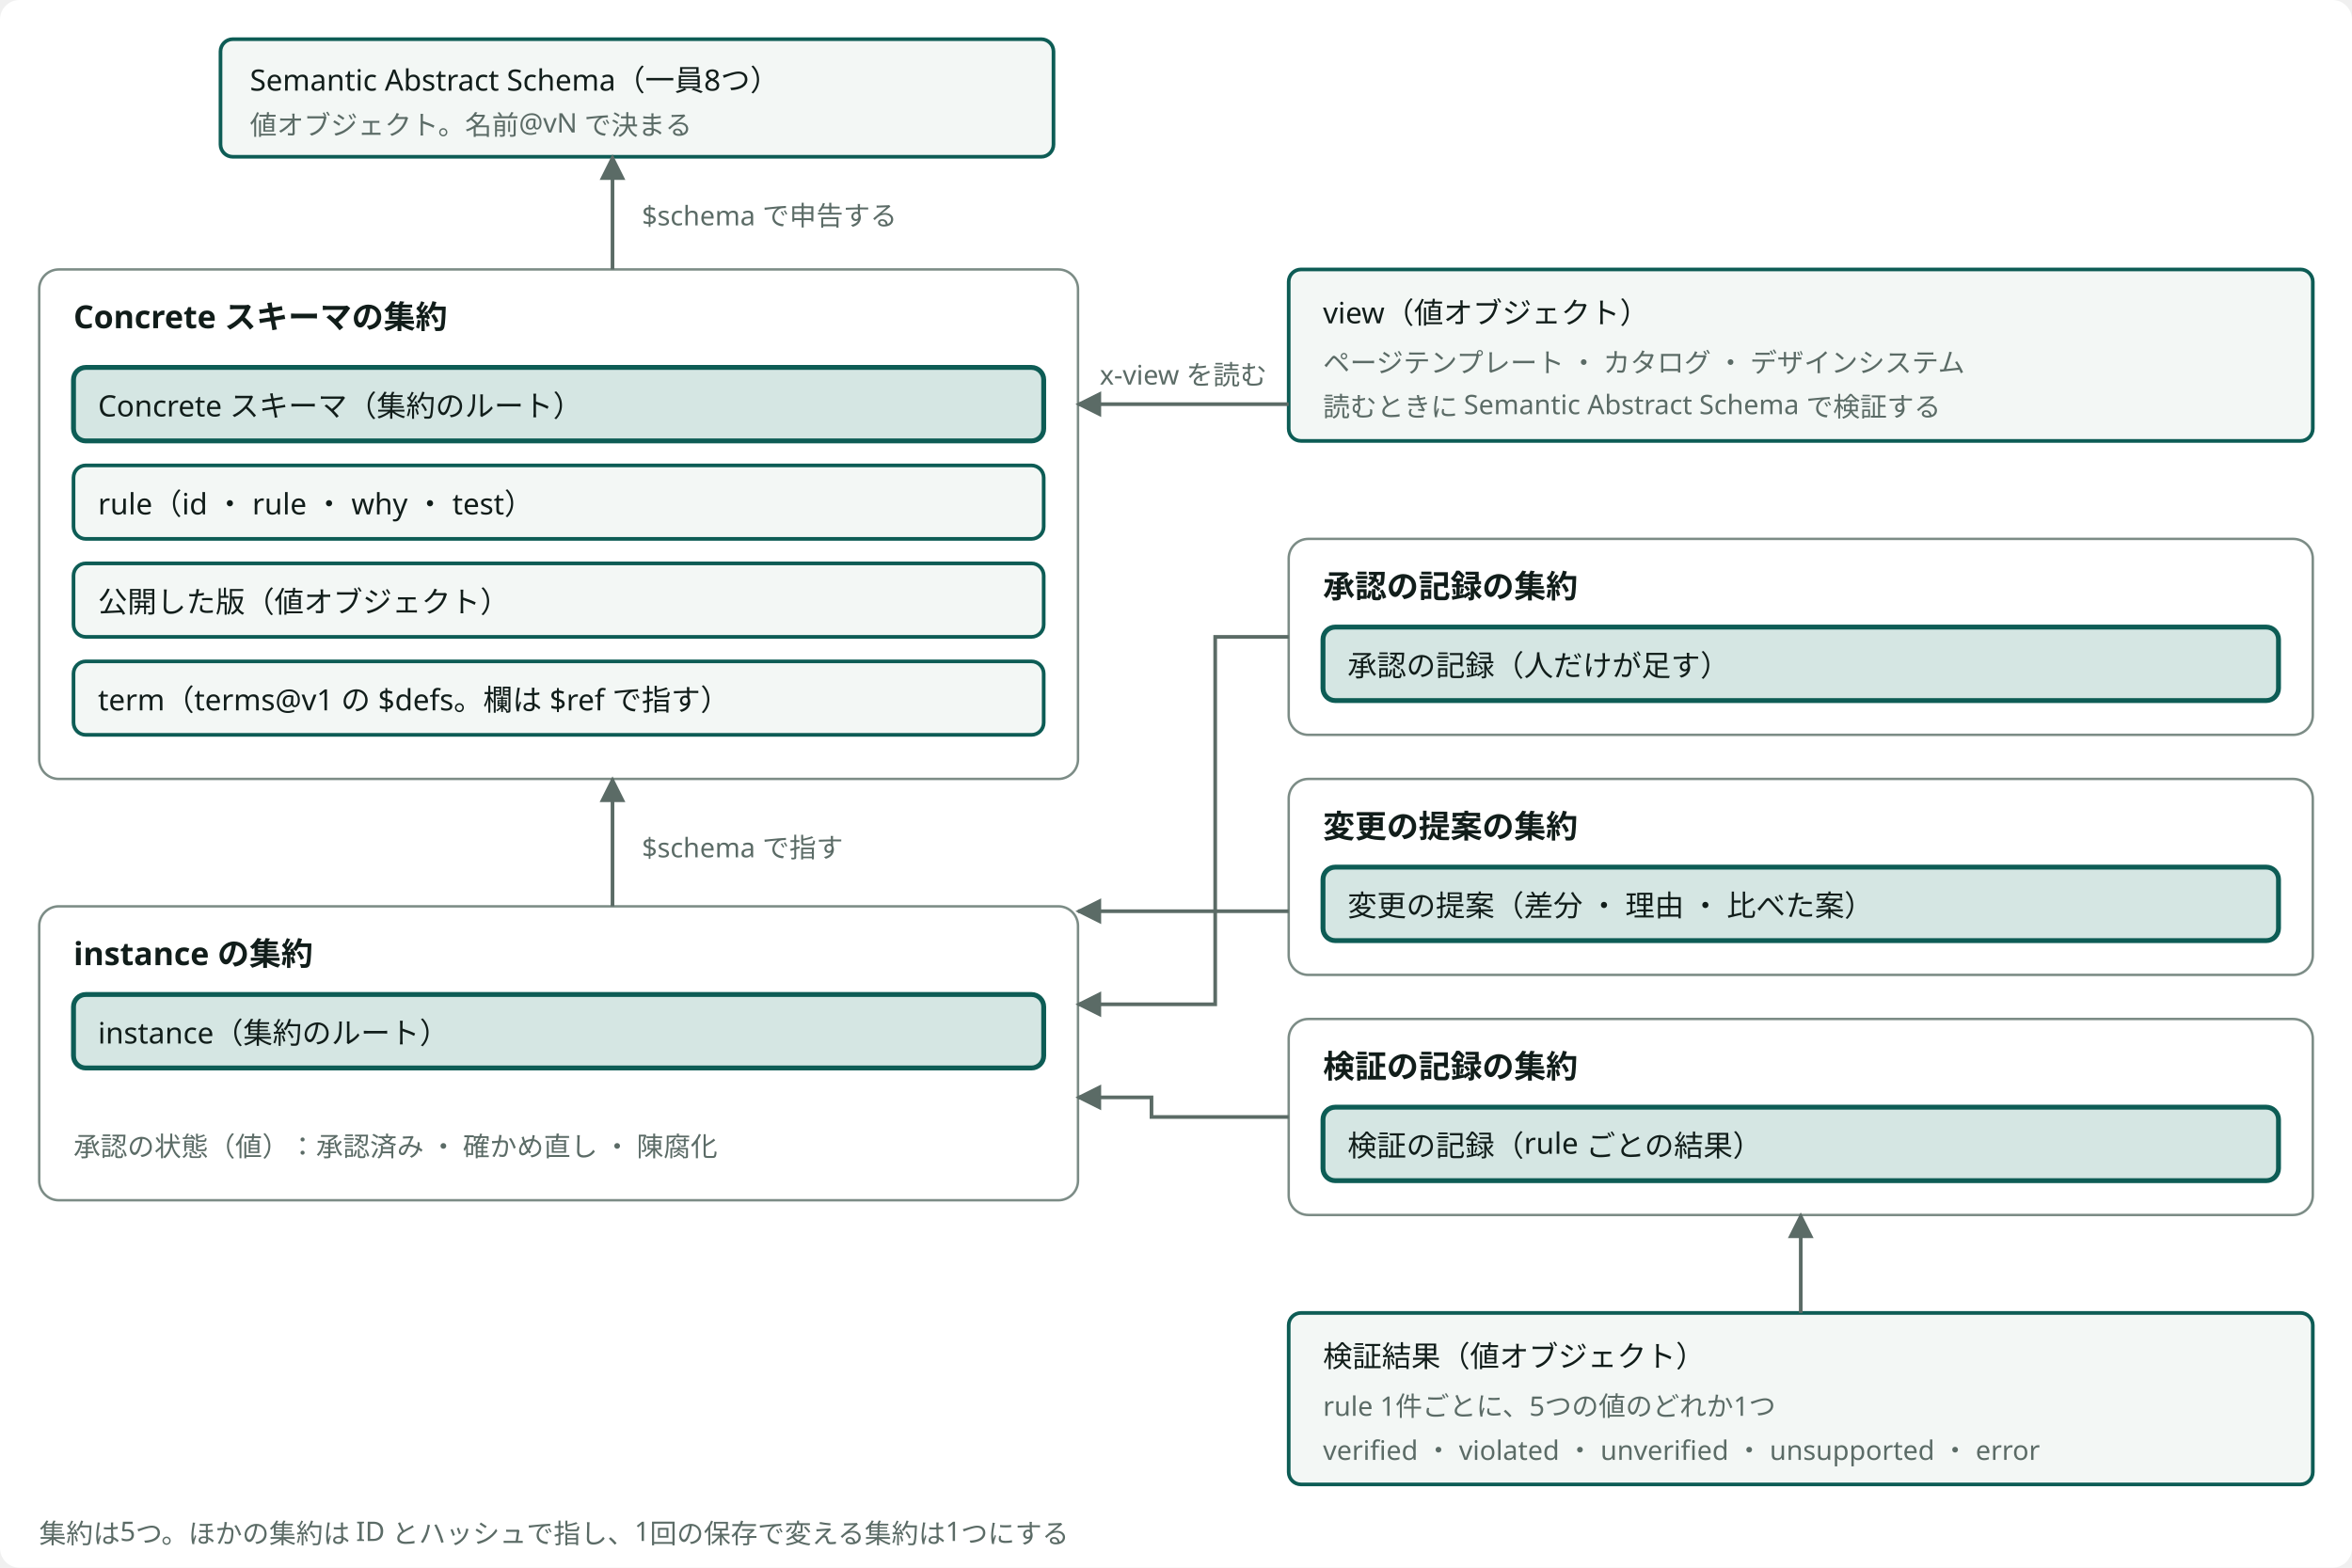
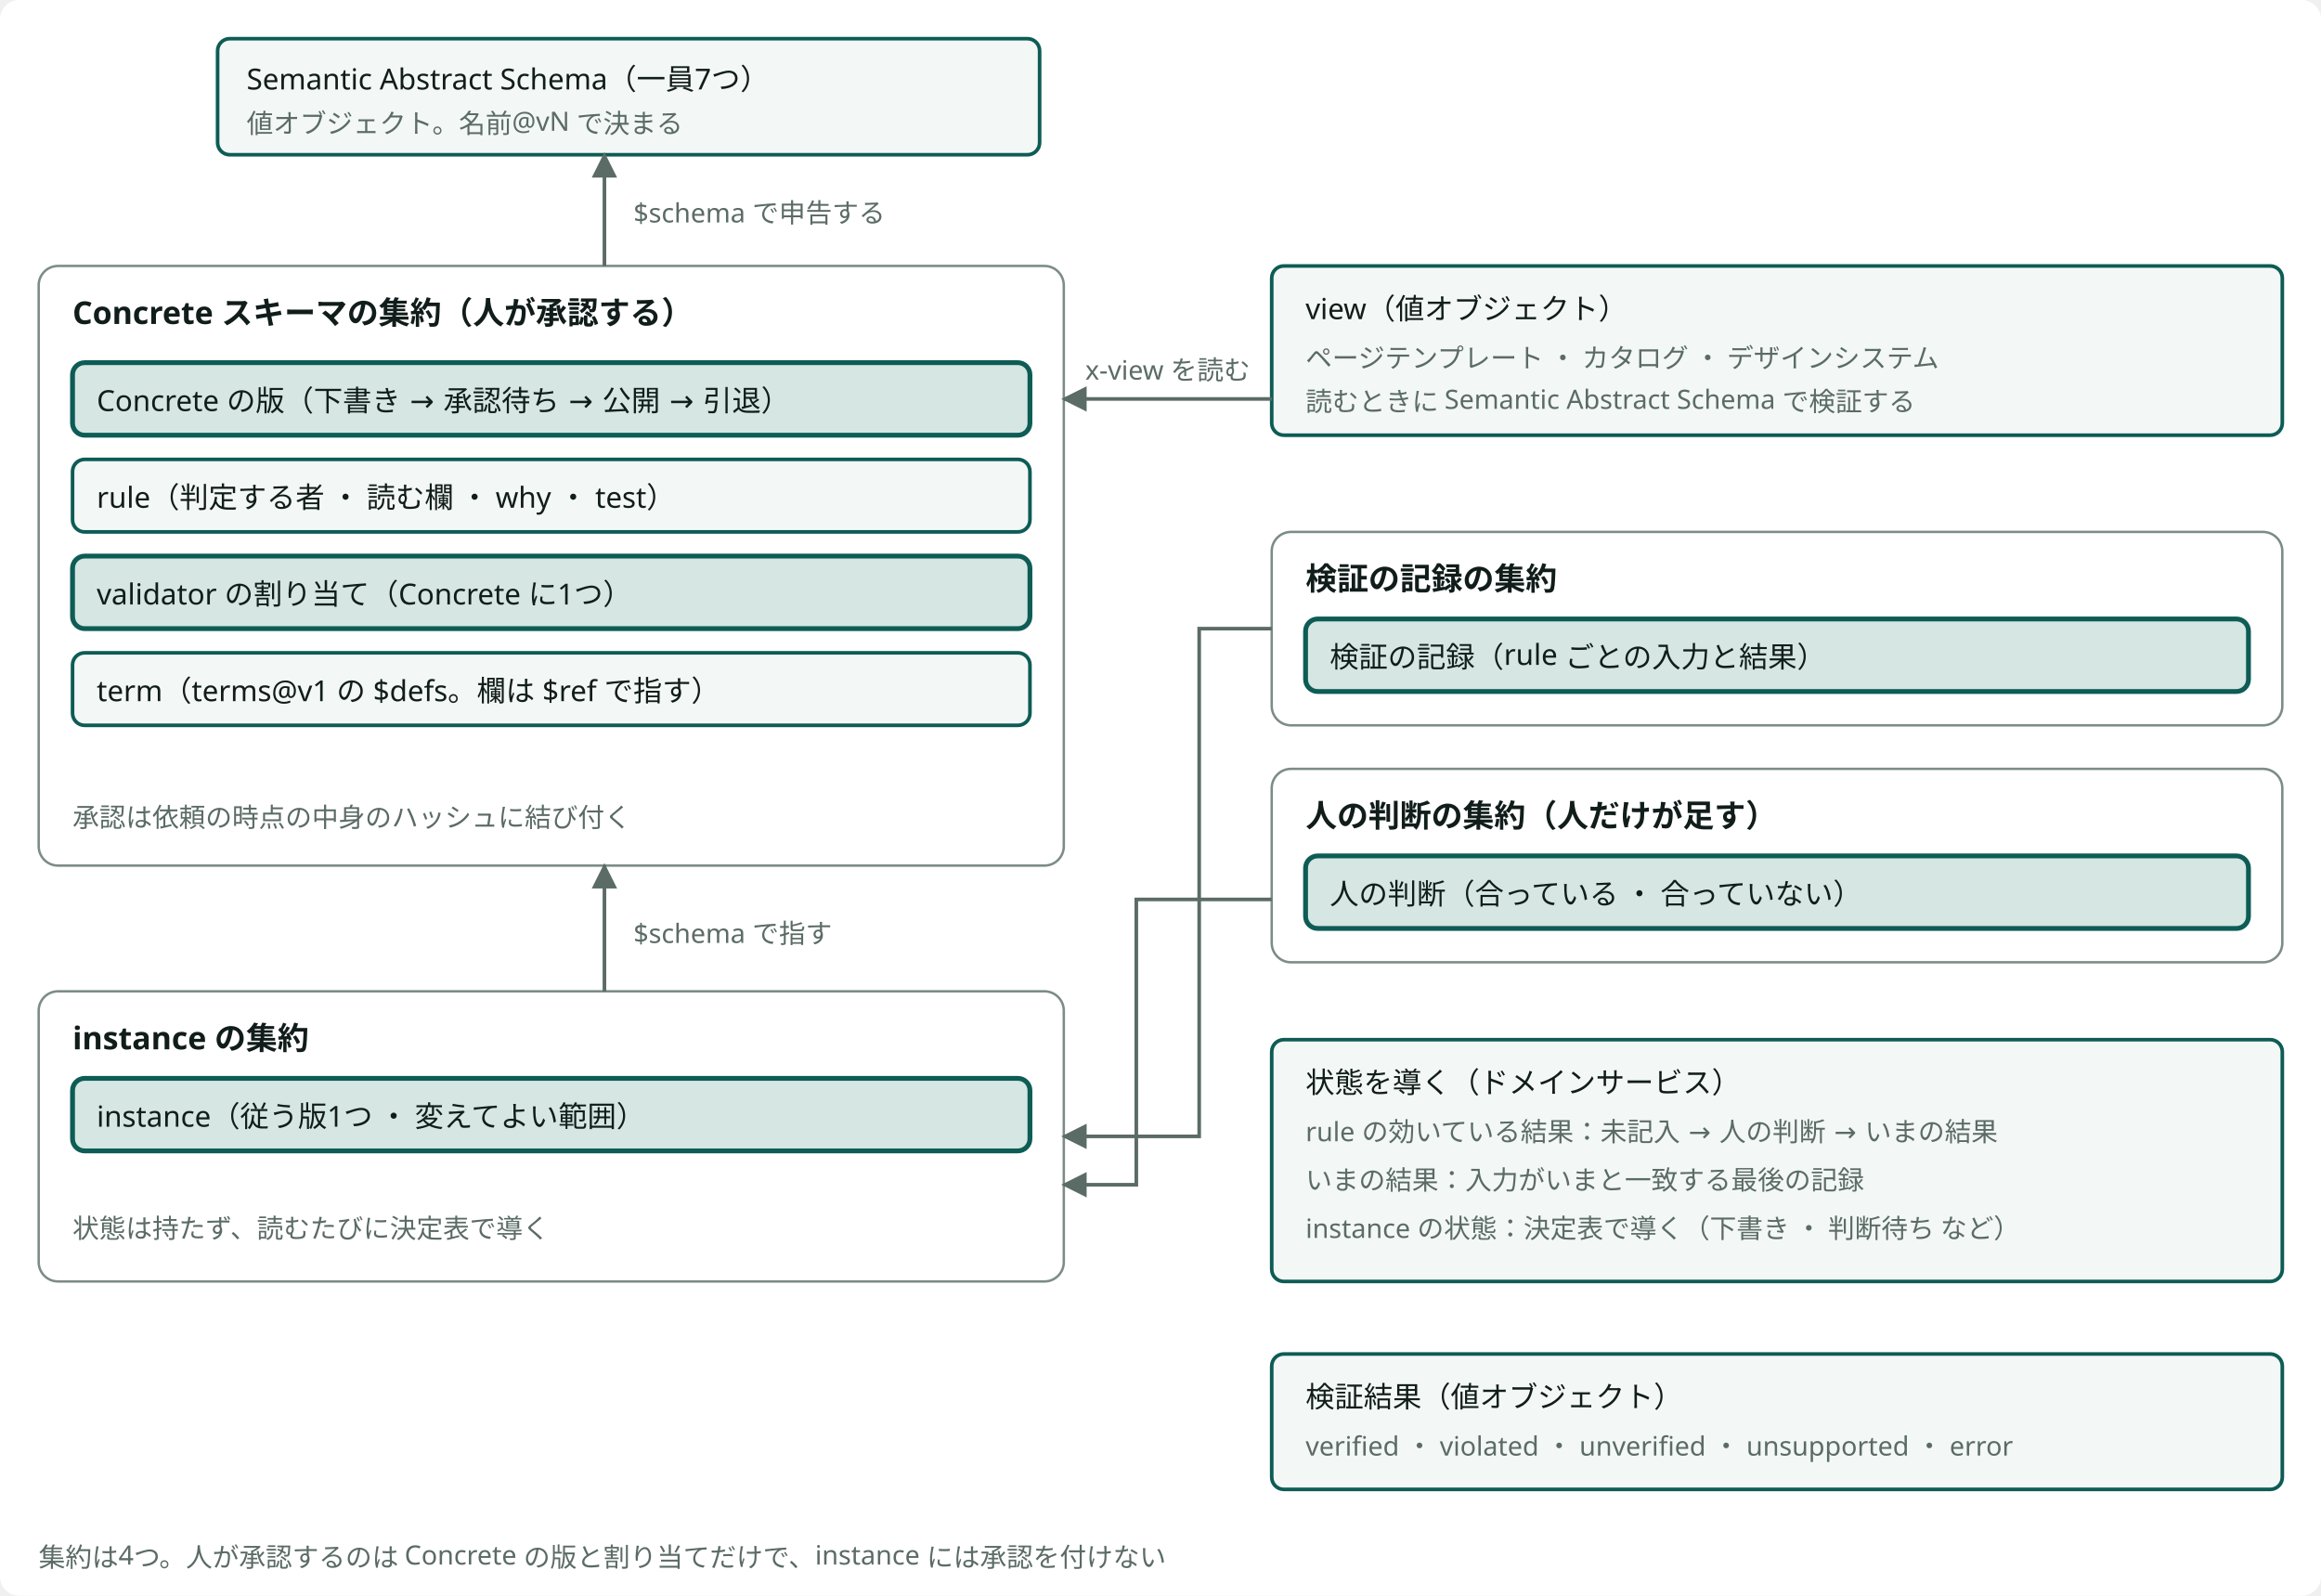
- <svg viewBox="0 0 960 640" style="min-width:860px" role="img" aria-label="Semantic Schema Core の概念と5つの集約" class="dsvg">
-   <style data-dsvg="dark">.dsvg .canvas{fill:var(--dsvg-area-fill,#FFFFFF)}.dsvg .box{fill:var(--dsvg-box-fill,#F3F7F5);stroke:var(--dsvg-accent,#0D5C55)}.dsvg .label{fill:var(--dsvg-ink,#111D1A);font-size:12px}.dsvg .note{fill:var(--dsvg-ink-soft,#5B6B66);font-size:11px}.dsvg .area{fill:var(--dsvg-area-fill,#FFFFFF);stroke:var(--dsvg-line,#7C8C86)}.dsvg .title{fill:var(--dsvg-ink,#111D1A);font-size:13px;font-weight:700}.dsvg .box.focus{fill:var(--dsvg-accent-bg,#D5E6E3);stroke:var(--dsvg-accent,#0D5C55)}.dsvg .flow{stroke:var(--dsvg-ink-soft,#5B6B66)}.dsvg #dsvg-4490148c-arrow-5B6B66 path{fill:var(--dsvg-ink-soft,#5B6B66)}@media (prefers-color-scheme:dark){:root:not([data-theme="light"]) .dsvg,.dsvg:root:not([data-theme="light"]){--dsvg-area-fill:#22302D;--dsvg-box-fill:#16211E;--dsvg-accent:#6CC9B8;--dsvg-ink:#E6EEEB;--dsvg-ink-soft:#9DADA8;--dsvg-line:#62756F;--dsvg-accent-bg:#173330}}:root[data-theme="dark"] .dsvg{--dsvg-area-fill:#22302D;--dsvg-box-fill:#16211E;--dsvg-accent:#6CC9B8;--dsvg-ink:#E6EEEB;--dsvg-ink-soft:#9DADA8;--dsvg-line:#62756F;--dsvg-accent-bg:#173330}</style>
+ <svg viewBox="0 0 960 660" style="min-width:860px" role="img" aria-label="Semantic Schema Core の概念と4つの集約" class="dsvg">
+   <style data-dsvg="dark">.dsvg .canvas{fill:var(--dsvg-area-fill,#FFFFFF)}.dsvg .box{fill:var(--dsvg-box-fill,#F3F7F5);stroke:var(--dsvg-accent,#0D5C55)}.dsvg .label{fill:var(--dsvg-ink,#111D1A);font-size:12px}.dsvg .note{fill:var(--dsvg-ink-soft,#5B6B66);font-size:11px}.dsvg .area{fill:var(--dsvg-area-fill,#FFFFFF);stroke:var(--dsvg-line,#7C8C86)}.dsvg .title{fill:var(--dsvg-ink,#111D1A);font-size:13px;font-weight:700}.dsvg .box.focus{fill:var(--dsvg-accent-bg,#D5E6E3);stroke:var(--dsvg-accent,#0D5C55)}.dsvg .flow{stroke:var(--dsvg-ink-soft,#5B6B66)}.dsvg #dsvg-9d7018b2-arrow-5B6B66 path{fill:var(--dsvg-ink-soft,#5B6B66)}@media (prefers-color-scheme:dark){:root:not([data-theme="light"]) .dsvg,.dsvg:root:not([data-theme="light"]){--dsvg-area-fill:#22302D;--dsvg-box-fill:#16211E;--dsvg-accent:#6CC9B8;--dsvg-ink:#E6EEEB;--dsvg-ink-soft:#9DADA8;--dsvg-line:#62756F;--dsvg-accent-bg:#173330}}:root[data-theme="dark"] .dsvg{--dsvg-area-fill:#22302D;--dsvg-box-fill:#16211E;--dsvg-accent:#6CC9B8;--dsvg-ink:#E6EEEB;--dsvg-ink-soft:#9DADA8;--dsvg-line:#62756F;--dsvg-accent-bg:#173330}</style>
  <defs data-dsvg="marker">
-     <marker id="dsvg-4490148c-arrow-5B6B66" viewBox="0 0 10 10" refX="9" refY="5" markerWidth="7" markerHeight="7" orient="auto-start-reverse">
+     <marker id="dsvg-9d7018b2-arrow-5B6B66" viewBox="0 0 10 10" refX="9" refY="5" markerWidth="7" markerHeight="7" orient="auto-start-reverse">
      <path d="M0,0 L10,5 L0,10 z" fill="#5B6B66" />
    </marker>
  </defs>
-   <rect data-dsvg="canvas" class="canvas" x="0.0" y="0.0" width="960.0" height="640.0" fill="#FFFFFF" rx="8" />
+   <rect data-dsvg="canvas" class="canvas" x="0.0" y="0.0" width="960.0" height="660.0" fill="#FFFFFF" rx="8" />
  <rect class="box" x="90" y="16" width="340" height="48" fill="#F3F7F5" stroke="#0D5C55" stroke-width="1.5" rx="5" />
-   <text class="label" x="102" y="37" font-family="Noto Sans JP, Hiragino Kaku Gothic ProN, sans-serif" font-size="12" fill="#111D1A">Semantic Abstract Schema（一員8つ）</text>
+   <text class="label" x="102" y="37" font-family="Noto Sans JP, Hiragino Kaku Gothic ProN, sans-serif" font-size="12" fill="#111D1A">Semantic Abstract Schema（一員7つ）</text>
  <text class="note" x="102" y="55" font-family="Noto Sans JP, Hiragino Kaku Gothic ProN, sans-serif" font-size="11" fill="#5B6B66">値オブジェクト。名前@vN で決まる</text>
-   <rect class="area" x="16" y="110" width="424" height="208" fill="#FFFFFF" stroke="#7C8C86" stroke-width="1" rx="8" />
-   <text class="title" x="30" y="134" font-family="Noto Sans JP, Hiragino Kaku Gothic ProN, sans-serif" font-size="13" font-weight="700" fill="#111D1A">Concrete スキーマの集約</text>
+   <rect class="area" x="16" y="110" width="424" height="248" fill="#FFFFFF" stroke="#7C8C86" stroke-width="1" rx="8" />
+   <text class="title" x="30" y="134" font-family="Noto Sans JP, Hiragino Kaku Gothic ProN, sans-serif" font-size="13" font-weight="700" fill="#111D1A">Concrete スキーマの集約（人が承認する）</text>
  <rect class="box focus" x="30" y="150" width="396" height="30" fill="#D5E6E3" stroke="#0D5C55" stroke-width="2" rx="5" />
-   <text class="label" x="40" y="170" font-family="Noto Sans JP, Hiragino Kaku Gothic ProN, sans-serif" font-size="12" fill="#111D1A">Concrete スキーマ（集約のルート）</text>
+   <text class="label" x="40" y="170" font-family="Noto Sans JP, Hiragino Kaku Gothic ProN, sans-serif" font-size="12" fill="#111D1A">Concrete の版（下書き → 承認待ち → 公開 → 引退）</text>
  <rect class="box" x="30" y="190" width="396" height="30" fill="#F3F7F5" stroke="#0D5C55" stroke-width="1.5" rx="5" />
-   <text class="label" x="40" y="210" font-family="Noto Sans JP, Hiragino Kaku Gothic ProN, sans-serif" font-size="12" fill="#111D1A">rule（id ・ rule ・ why ・ test）</text>
-   <rect class="box" x="30" y="230" width="396" height="30" fill="#F3F7F5" stroke="#0D5C55" stroke-width="1.5" rx="5" />
-   <text class="label" x="40" y="250" font-family="Noto Sans JP, Hiragino Kaku Gothic ProN, sans-serif" font-size="12" fill="#111D1A">公開した版（値オブジェクト）</text>
+   <text class="label" x="40" y="210" font-family="Noto Sans JP, Hiragino Kaku Gothic ProN, sans-serif" font-size="12" fill="#111D1A">rule（判定する者 ・ 読む欄 ・ why ・ test）</text>
+   <rect class="box focus" x="30" y="230" width="396" height="30" fill="#D5E6E3" stroke="#0D5C55" stroke-width="2" rx="5" />
+   <text class="label" x="40" y="250" font-family="Noto Sans JP, Hiragino Kaku Gothic ProN, sans-serif" font-size="12" fill="#111D1A">validator の割り当て（Concrete に1つ）</text>
  <rect class="box" x="30" y="270" width="396" height="30" fill="#F3F7F5" stroke="#0D5C55" stroke-width="1.5" rx="5" />
  <text class="label" x="40" y="290" font-family="Noto Sans JP, Hiragino Kaku Gothic ProN, sans-serif" font-size="12" fill="#111D1A">term（terms@v1 の $defs。欄は $ref で指す）</text>
-   <path class="flow" d="M250,110 V64" fill="none" stroke="#5B6B66" stroke-width="1.5" marker-end="url(#dsvg-4490148c-arrow-5B6B66)" />
+   <text class="note" x="30" y="342" font-family="Noto Sans JP, Hiragino Kaku Gothic ProN, sans-serif" font-size="11" fill="#5B6B66">承認は依頼の時点の中身のハッシュに結び付く</text>
+   <path class="flow" d="M250,110 V64" fill="none" stroke="#5B6B66" stroke-width="1.5" marker-end="url(#dsvg-9d7018b2-arrow-5B6B66)" />
  <text class="note" x="262" y="92" font-family="Noto Sans JP, Hiragino Kaku Gothic ProN, sans-serif" font-size="11" fill="#5B6B66">$schema で申告する</text>
-   <rect class="area" x="16" y="370" width="424" height="120" fill="#FFFFFF" stroke="#7C8C86" stroke-width="1" rx="8" />
-   <text class="title" x="30" y="394" font-family="Noto Sans JP, Hiragino Kaku Gothic ProN, sans-serif" font-size="13" font-weight="700" fill="#111D1A">instance の集約</text>
-   <rect class="box focus" x="30" y="406" width="396" height="30" fill="#D5E6E3" stroke="#0D5C55" stroke-width="2" rx="5" />
-   <text class="label" x="40" y="426" font-family="Noto Sans JP, Hiragino Kaku Gothic ProN, sans-serif" font-size="12" fill="#111D1A">instance（集約のルート）</text>
-   <text class="note" x="30" y="472" font-family="Noto Sans JP, Hiragino Kaku Gothic ProN, sans-serif" font-size="11" fill="#5B6B66">承認の状態（値）：承認済み ・ 確かめ直し ・ 陳腐化</text>
-   <path class="flow" d="M250,370 V318" fill="none" stroke="#5B6B66" stroke-width="1.5" marker-end="url(#dsvg-4490148c-arrow-5B6B66)" />
-   <text class="note" x="262" y="350" font-family="Noto Sans JP, Hiragino Kaku Gothic ProN, sans-serif" font-size="11" fill="#5B6B66">$schema で指す</text>
+   <rect class="area" x="16" y="410" width="424" height="120" fill="#FFFFFF" stroke="#7C8C86" stroke-width="1" rx="8" />
+   <text class="title" x="30" y="434" font-family="Noto Sans JP, Hiragino Kaku Gothic ProN, sans-serif" font-size="13" font-weight="700" fill="#111D1A">instance の集約</text>
+   <rect class="box focus" x="30" y="446" width="396" height="30" fill="#D5E6E3" stroke="#0D5C55" stroke-width="2" rx="5" />
+   <text class="label" x="40" y="466" font-family="Noto Sans JP, Hiragino Kaku Gothic ProN, sans-serif" font-size="12" fill="#111D1A">instance（従う版1つ ・ 変えてよい範囲）</text>
+   <text class="note" x="30" y="512" font-family="Noto Sans JP, Hiragino Kaku Gothic ProN, sans-serif" font-size="11" fill="#5B6B66">状態は持たず、読むたびに決定表で導く</text>
+   <path class="flow" d="M250,410 V358" fill="none" stroke="#5B6B66" stroke-width="1.5" marker-end="url(#dsvg-9d7018b2-arrow-5B6B66)" />
+   <text class="note" x="262" y="390" font-family="Noto Sans JP, Hiragino Kaku Gothic ProN, sans-serif" font-size="11" fill="#5B6B66">$schema で指す</text>
  <rect class="box" x="526" y="110" width="418" height="70" fill="#F3F7F5" stroke="#0D5C55" stroke-width="1.5" rx="5" />
  <text class="label" x="540" y="132" font-family="Noto Sans JP, Hiragino Kaku Gothic ProN, sans-serif" font-size="12" fill="#111D1A">view（値オブジェクト）</text>
  <text class="note" x="540" y="152" font-family="Noto Sans JP, Hiragino Kaku Gothic ProN, sans-serif" font-size="11" fill="#5B6B66">ページテンプレート ・ カタログ ・ デザインシステム</text>
  <text class="note" x="540" y="170" font-family="Noto Sans JP, Hiragino Kaku Gothic ProN, sans-serif" font-size="11" fill="#5B6B66">読むときに Semantic Abstract Schema で検証する</text>
-   <path class="flow" d="M526,165 H440" fill="none" stroke="#5B6B66" stroke-width="1.5" marker-end="url(#dsvg-4490148c-arrow-5B6B66)" />
+   <path class="flow" d="M526,165 H440" fill="none" stroke="#5B6B66" stroke-width="1.5" marker-end="url(#dsvg-9d7018b2-arrow-5B6B66)" />
  <text class="note" x="483" y="157" text-anchor="middle" font-family="Noto Sans JP, Hiragino Kaku Gothic ProN, sans-serif" font-size="11" fill="#5B6B66">x-view を読む</text>
  <rect class="area" x="526" y="220" width="418" height="80" fill="#FFFFFF" stroke="#7C8C86" stroke-width="1" rx="8" />
-   <text class="title" x="540" y="244" font-family="Noto Sans JP, Hiragino Kaku Gothic ProN, sans-serif" font-size="13" font-weight="700" fill="#111D1A">承認の記録の集約</text>
+   <text class="title" x="540" y="244" font-family="Noto Sans JP, Hiragino Kaku Gothic ProN, sans-serif" font-size="13" font-weight="700" fill="#111D1A">検証の記録の集約</text>
  <rect class="box focus" x="540" y="256" width="390" height="30" fill="#D5E6E3" stroke="#0D5C55" stroke-width="2" rx="5" />
-   <text class="label" x="550" y="276" font-family="Noto Sans JP, Hiragino Kaku Gothic ProN, sans-serif" font-size="12" fill="#111D1A">承認の記録（人だけが足す）</text>
+   <text class="label" x="550" y="276" font-family="Noto Sans JP, Hiragino Kaku Gothic ProN, sans-serif" font-size="12" fill="#111D1A">検証の記録（rule ごとの入力と結果）</text>
  <rect class="area" x="526" y="318" width="418" height="80" fill="#FFFFFF" stroke="#7C8C86" stroke-width="1" rx="8" />
-   <text class="title" x="540" y="342" font-family="Noto Sans JP, Hiragino Kaku Gothic ProN, sans-serif" font-size="13" font-weight="700" fill="#111D1A">変更の提案の集約</text>
+   <text class="title" x="540" y="342" font-family="Noto Sans JP, Hiragino Kaku Gothic ProN, sans-serif" font-size="13" font-weight="700" fill="#111D1A">人の判断の集約（人だけが足す）</text>
  <rect class="box focus" x="540" y="354" width="390" height="30" fill="#D5E6E3" stroke="#0D5C55" stroke-width="2" rx="5" />
-   <text class="label" x="550" y="374" font-family="Noto Sans JP, Hiragino Kaku Gothic ProN, sans-serif" font-size="12" fill="#111D1A">変更の提案（差分 ・ 理由 ・ 比べた案）</text>
-   <rect class="area" x="526" y="416" width="418" height="80" fill="#FFFFFF" stroke="#7C8C86" stroke-width="1" rx="8" />
-   <text class="title" x="540" y="440" font-family="Noto Sans JP, Hiragino Kaku Gothic ProN, sans-serif" font-size="13" font-weight="700" fill="#111D1A">検証の記録の集約</text>
-   <rect class="box focus" x="540" y="452" width="390" height="30" fill="#D5E6E3" stroke="#0D5C55" stroke-width="2" rx="5" />
-   <text class="label" x="550" y="472" font-family="Noto Sans JP, Hiragino Kaku Gothic ProN, sans-serif" font-size="12" fill="#111D1A">検証の記録（rule ごとの結果）</text>
-   <path class="flow" d="M526,260 H496 V410 H440" fill="none" stroke="#5B6B66" stroke-width="1.5" marker-end="url(#dsvg-4490148c-arrow-5B6B66)" />
-   <path class="flow" d="M526,372 H440" fill="none" stroke="#5B6B66" stroke-width="1.5" marker-end="url(#dsvg-4490148c-arrow-5B6B66)" />
-   <path class="flow" d="M526,456 H470 V448 H440" fill="none" stroke="#5B6B66" stroke-width="1.5" marker-end="url(#dsvg-4490148c-arrow-5B6B66)" />
-   <rect class="box" x="526" y="536" width="418" height="70" fill="#F3F7F5" stroke="#0D5C55" stroke-width="1.5" rx="5" />
-   <text class="label" x="540" y="558" font-family="Noto Sans JP, Hiragino Kaku Gothic ProN, sans-serif" font-size="12" fill="#111D1A">検証結果（値オブジェクト）</text>
-   <text class="note" x="540" y="578" font-family="Noto Sans JP, Hiragino Kaku Gothic ProN, sans-serif" font-size="11" fill="#5B6B66">rule 1件ごとに、5つの値のどれか1つ</text>
-   <text class="note" x="540" y="596" font-family="Noto Sans JP, Hiragino Kaku Gothic ProN, sans-serif" font-size="11" fill="#5B6B66">verified ・ violated ・ unverified ・ unsupported ・ error</text>
-   <path class="flow" d="M735,536 V496" fill="none" stroke="#5B6B66" stroke-width="1.5" marker-end="url(#dsvg-4490148c-arrow-5B6B66)" />
-   <text class="note" x="16" y="630" font-family="Noto Sans JP, Hiragino Kaku Gothic ProN, sans-serif" font-size="11" fill="#5B6B66">集約は5つ。ほかの集約は ID とハッシュで指し、1回の保存で変える集約は1つにする</text>
+   <text class="label" x="550" y="374" font-family="Noto Sans JP, Hiragino Kaku Gothic ProN, sans-serif" font-size="12" fill="#111D1A">人の判断（合っている ・ 合っていない）</text>
+   <path class="flow" d="M526,260 H496 V470 H440" fill="none" stroke="#5B6B66" stroke-width="1.5" marker-end="url(#dsvg-9d7018b2-arrow-5B6B66)" />
+   <path class="flow" d="M526,372 H470 V490 H440" fill="none" stroke="#5B6B66" stroke-width="1.5" marker-end="url(#dsvg-9d7018b2-arrow-5B6B66)" />
+   <rect class="box" x="526" y="430" width="418" height="100" fill="#F3F7F5" stroke="#0D5C55" stroke-width="1.5" rx="5" />
+   <text class="label" x="540" y="452" font-family="Noto Sans JP, Hiragino Kaku Gothic ProN, sans-serif" font-size="12" fill="#111D1A">状態を導く（ドメインサービス）</text>
+   <text class="note" x="540" y="472" font-family="Noto Sans JP, Hiragino Kaku Gothic ProN, sans-serif" font-size="11" fill="#5B6B66">rule の効いている結果：未記入 → 人の判断 → いまの結果</text>
+   <text class="note" x="540" y="492" font-family="Noto Sans JP, Hiragino Kaku Gothic ProN, sans-serif" font-size="11" fill="#5B6B66">いまの結果：入力がいまと一致する最後の記録</text>
+   <text class="note" x="540" y="512" font-family="Noto Sans JP, Hiragino Kaku Gothic ProN, sans-serif" font-size="11" fill="#5B6B66">instance の状態：決定表で導く（下書き ・ 判断待ち など）</text>
+   <rect class="box" x="526" y="560" width="418" height="56" fill="#F3F7F5" stroke="#0D5C55" stroke-width="1.5" rx="5" />
+   <text class="label" x="540" y="582" font-family="Noto Sans JP, Hiragino Kaku Gothic ProN, sans-serif" font-size="12" fill="#111D1A">検証結果（値オブジェクト）</text>
+   <text class="note" x="540" y="602" font-family="Noto Sans JP, Hiragino Kaku Gothic ProN, sans-serif" font-size="11" fill="#5B6B66">verified ・ violated ・ unverified ・ unsupported ・ error</text>
+   <text class="note" x="16" y="648" font-family="Noto Sans JP, Hiragino Kaku Gothic ProN, sans-serif" font-size="11" fill="#5B6B66">集約は4つ。人が承認するのは Concrete の版と割り当てだけで、instance には承認を付けない</text>
</svg>
